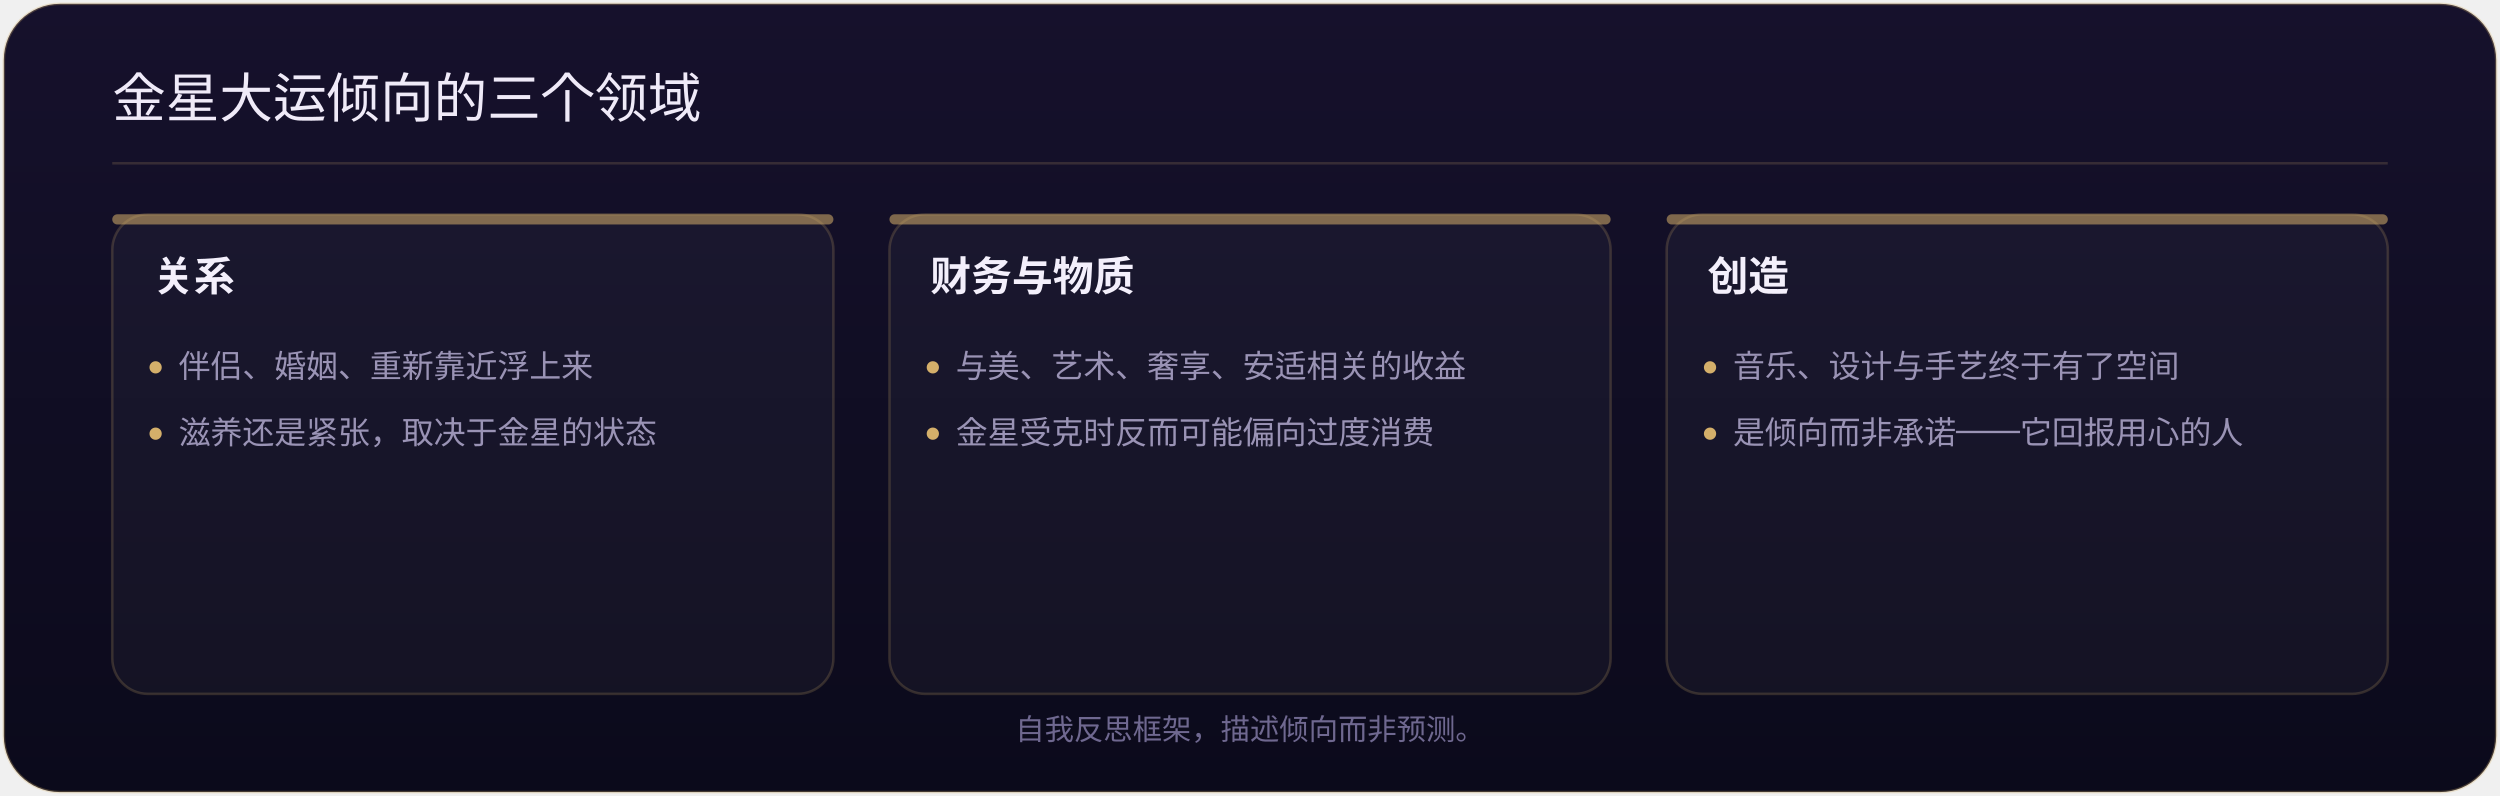
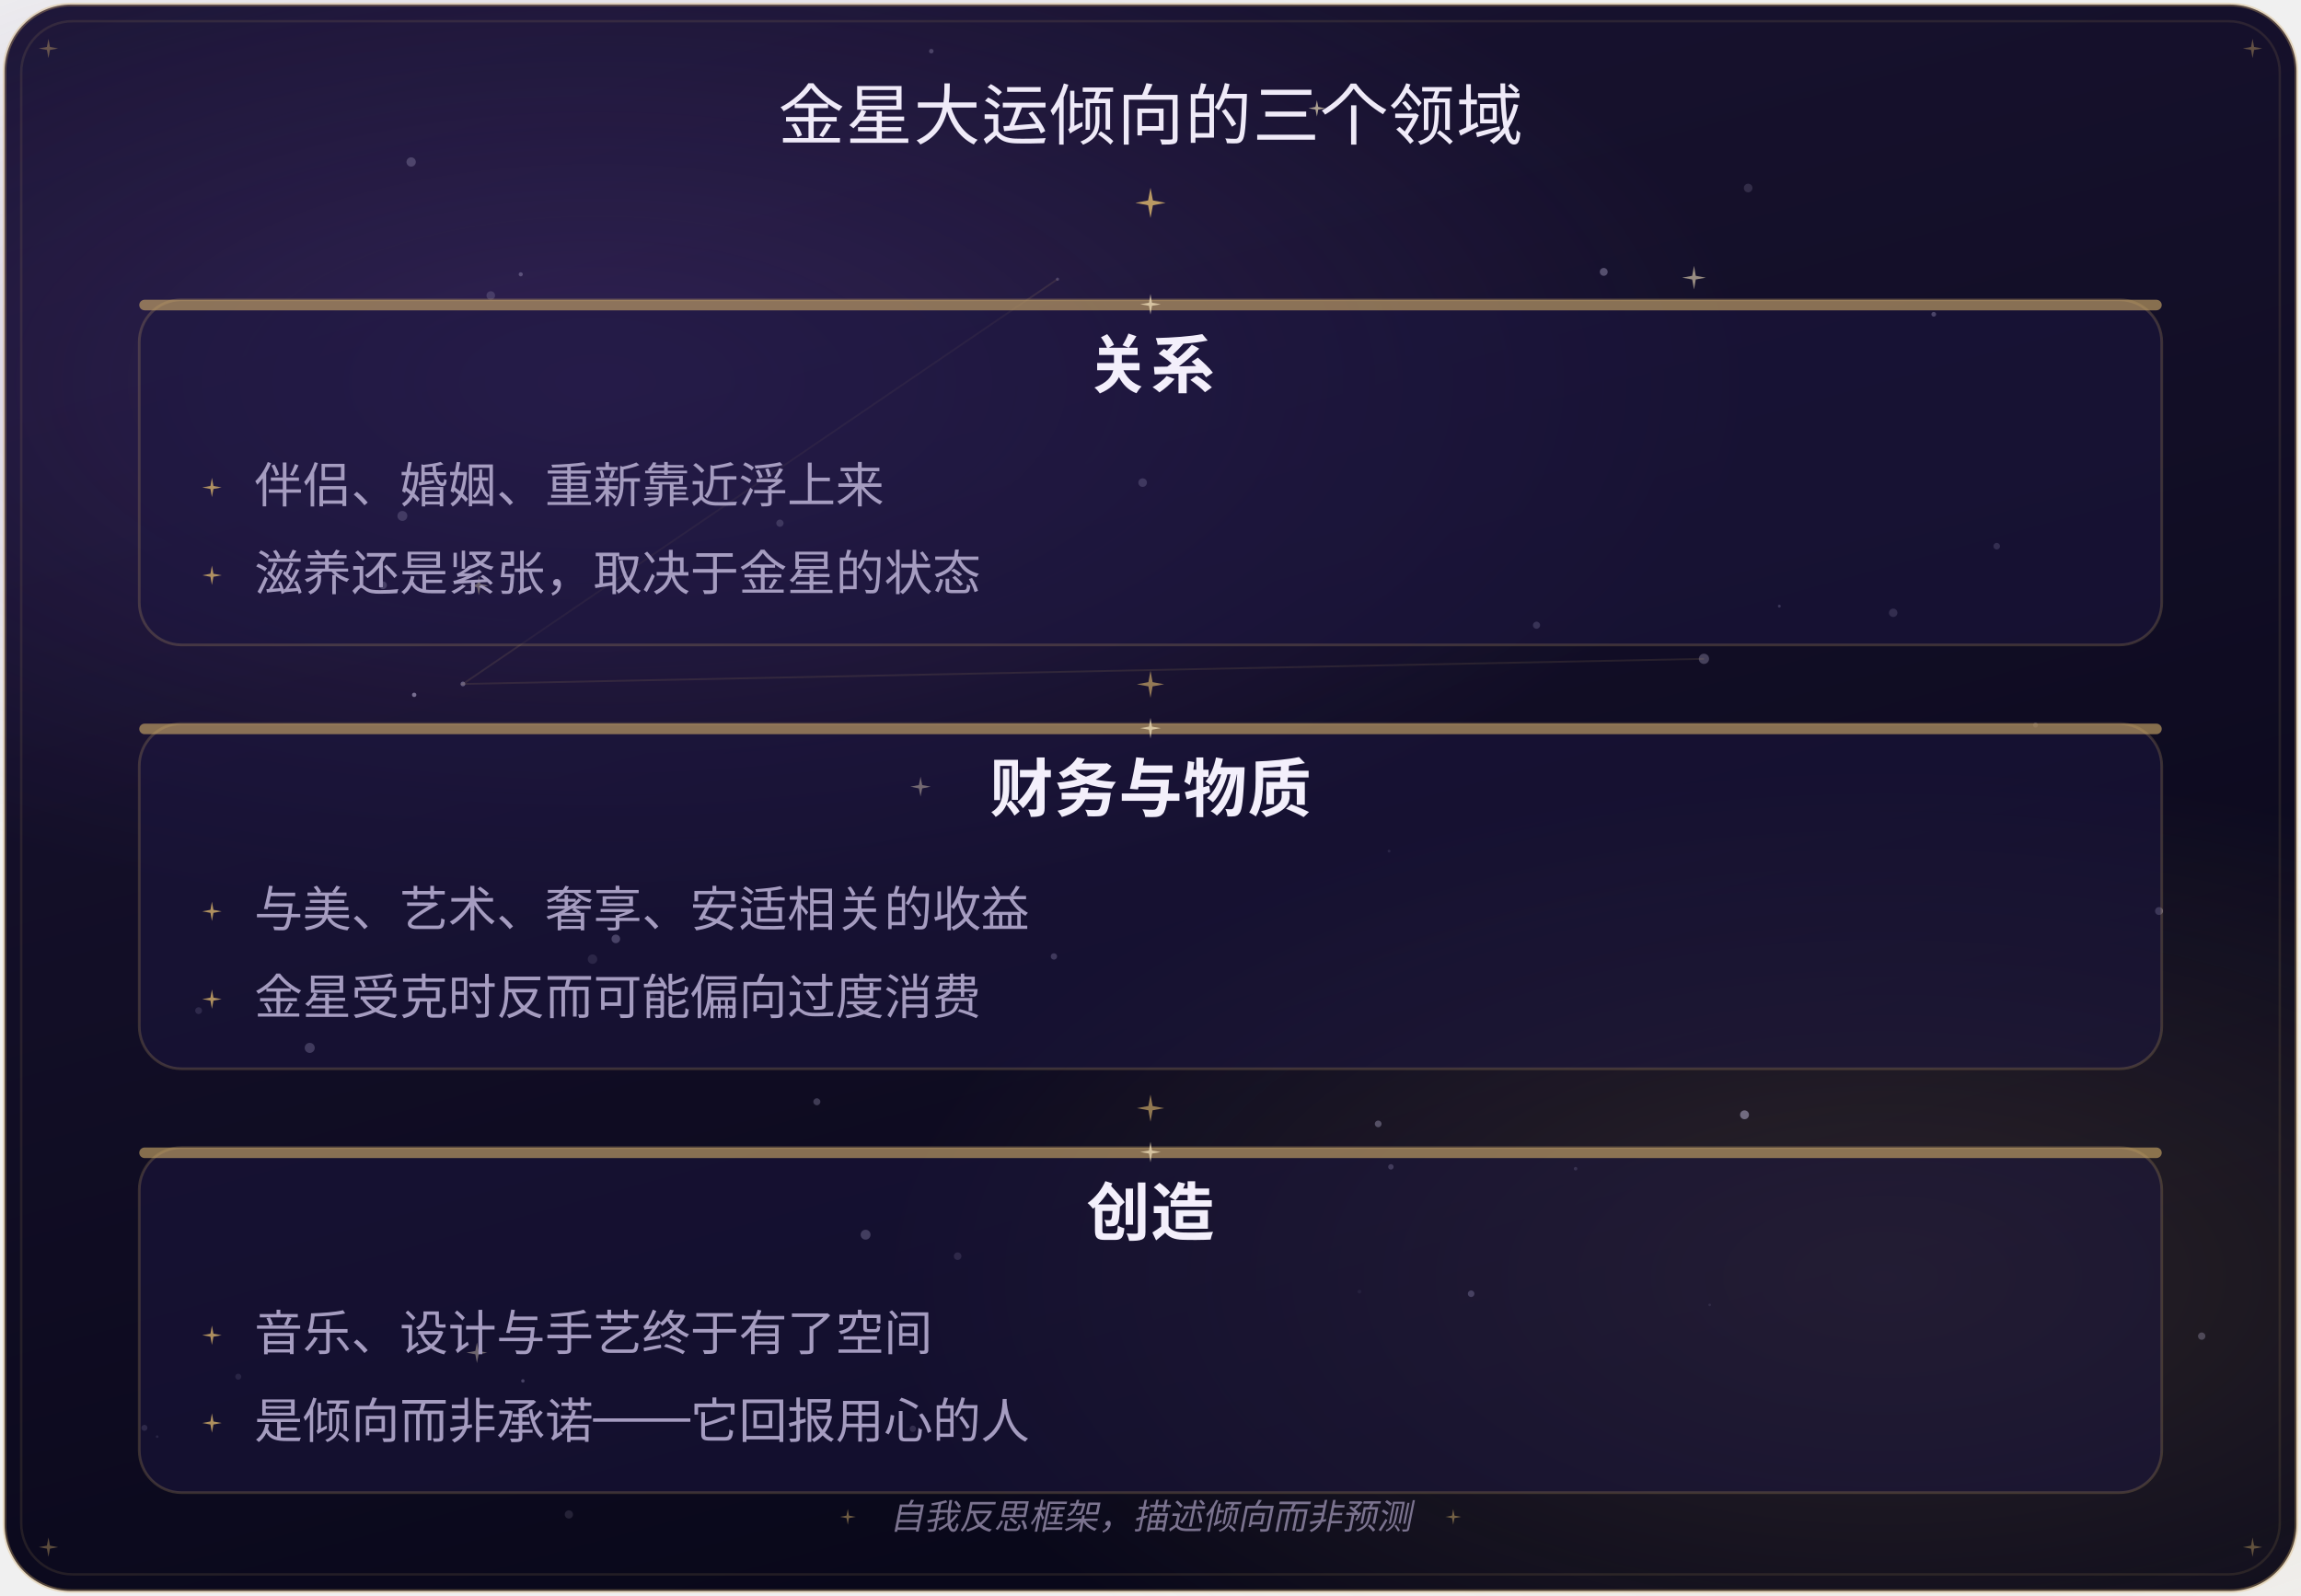
- <svg xmlns="http://www.w3.org/2000/svg" viewBox="0 0 980 312" role="img" aria-label="金星大运倾向的三个领域">
+ <svg xmlns="http://www.w3.org/2000/svg" viewBox="0 0 760 527" role="img" aria-label="金星大运倾向的三个领域">
  <defs>
-     <linearGradient id="venusmahadasha0zh-panel" x1="0" y1="0" x2="0" y2="1">
-       <stop offset="0" stop-color="#16112c" />
-       <stop offset="1" stop-color="#0b0a1b" />
+     <linearGradient id="venusmahadasha0zh-panel" x1="0" y1="0" x2="0.4" y2="1">
+       <stop offset="0" stop-color="#1a1433" />
+       <stop offset="0.55" stop-color="#120e26" />
+       <stop offset="1" stop-color="#09081a" />
    </linearGradient>
-     <radialGradient id="venusmahadasha0zh-node" cx="0.5" cy="0.4" r="0.7">
+     <radialGradient id="venusmahadasha0zh-foil" cx="0.42" cy="0.34" r="0.75">
+       <stop offset="0" stop-color="#fbf0d2" />
+       <stop offset="0.5" stop-color="#e8c882" />
+       <stop offset="1" stop-color="#b8923f" />
+     </radialGradient>
+     <radialGradient id="venusmahadasha0zh-glow" cx="0.5" cy="0.5" r="0.5">
      <stop offset="0" stop-color="#f6e6bf" />
-       <stop offset="1" stop-color="#cda354" />
+       <stop offset="1" stop-color="#f6e6bf" stop-opacity="0" />
    </radialGradient>
-     <filter id="venusmahadasha0zh-soft" x="-80%" y="-80%" width="260%" height="260%">
-       <feGaussianBlur stdDeviation="6" />
-     </filter>
+     <radialGradient id="venusmahadasha0zh-neb1" cx="0.5" cy="0.5" r="0.5">
+       <stop offset="0" stop-color="#6f4bb0" stop-opacity="0.28" />
+       <stop offset="1" stop-color="#6f4bb0" stop-opacity="0" />
+     </radialGradient>
+     <radialGradient id="venusmahadasha0zh-neb2" cx="0.5" cy="0.5" r="0.5">
+       <stop offset="0" stop-color="#d4af6a" stop-opacity="0.16" />
+       <stop offset="1" stop-color="#d4af6a" stop-opacity="0" />
+     </radialGradient>
+     <linearGradient id="venusmahadasha0zh-rule" x1="0" y1="0" x2="1" y2="0">
+       <stop offset="0" stop-color="#d4af6a" stop-opacity="0" />
+       <stop offset="0.5" stop-color="#d4af6a" stop-opacity="0.6" />
+       <stop offset="1" stop-color="#d4af6a" stop-opacity="0" />
+     </linearGradient>
  </defs>
-   <rect x="1.5" y="1.5" width="977" height="309" rx="22" fill="url(#venusmahadasha0zh-panel)" stroke="#d4af6a" stroke-opacity="0.28" />
-   <text x="44" y="46" font-family="Georgia, 'Times New Roman', serif" font-size="21" fill="#efeaf8">金星大运倾向的三个领域</text>
-   <line x1="44" y1="64" x2="936" y2="64" stroke="#d4af6a" stroke-opacity="0.18" />
-   <rect x="44" y="84" width="282.7" height="188" rx="14" fill="#ffffff" fill-opacity="0.035" stroke="#d4af6a" stroke-opacity="0.20" />
-   <rect x="44" y="84" width="282.7" height="4" rx="2" fill="#d4af6a" fill-opacity="0.55" />
-   <text x="60" y="114" font-family="Georgia, 'Times New Roman', serif" font-size="16" font-weight="700" fill="#f3effb">关系</text>
-   <circle cx="61" cy="144" r="2.4" fill="#d4af6a" />
-   <text x="70" y="148" font-family="Helvetica, Arial, sans-serif" font-size="12.5" fill="#9a93b5">伴侣、婚姻、重新靠近浮上来</text>
-   <circle cx="61" cy="170" r="2.4" fill="#d4af6a" />
-   <text x="70" y="174" font-family="Helvetica, Arial, sans-serif" font-size="12.5" fill="#9a93b5">滋养还是紧张，取决于金星的状态</text>
-   <rect x="348.667" y="84" width="282.7" height="188" rx="14" fill="#ffffff" fill-opacity="0.035" stroke="#d4af6a" stroke-opacity="0.20" />
-   <rect x="348.667" y="84" width="282.7" height="4" rx="2" fill="#d4af6a" fill-opacity="0.55" />
-   <text x="364.667" y="114" font-family="Georgia, 'Times New Roman', serif" font-size="16" font-weight="700" fill="#f3effb">财务与物质</text>
-   <circle cx="365.667" cy="144" r="2.4" fill="#d4af6a" />
-   <text x="374.667" y="148" font-family="Helvetica, Arial, sans-serif" font-size="12.5" fill="#9a93b5">与美、艺术、奢享、安适相关的收益</text>
-   <circle cx="365.667" cy="170" r="2.4" fill="#d4af6a" />
-   <text x="374.667" y="174" font-family="Helvetica, Arial, sans-serif" font-size="12.5" fill="#9a93b5">金星受克时反而可能偏向过度消费</text>
-   <rect x="653.333" y="84" width="282.7" height="188" rx="14" fill="#ffffff" fill-opacity="0.035" stroke="#d4af6a" stroke-opacity="0.20" />
-   <rect x="653.333" y="84" width="282.7" height="4" rx="2" fill="#d4af6a" fill-opacity="0.55" />
-   <text x="669.333" y="114" font-family="Georgia, 'Times New Roman', serif" font-size="16" font-weight="700" fill="#f3effb">创造</text>
-   <circle cx="670.333" cy="144" r="2.4" fill="#d4af6a" />
-   <text x="679.333" y="148" font-family="Helvetica, Arial, sans-serif" font-size="12.5" fill="#9a93b5">音乐、设计与手艺终于有了空间</text>
-   <circle cx="670.333" cy="170" r="2.4" fill="#d4af6a" />
-   <text x="679.333" y="174" font-family="Helvetica, Arial, sans-serif" font-size="12.5" fill="#9a93b5">是倾向而非承诺——它回报用心的人</text>
-   <text x="490" y="290" text-anchor="middle" font-family="Helvetica, Arial, sans-serif" font-size="11.5" fill="#6f6890">自我反思框架，描述倾向而非预测。</text>
+   <rect x="1.5" y="1.5" width="757" height="524" rx="22" fill="url(#venusmahadasha0zh-panel)" />
+   <ellipse cx="198" cy="126" rx="380" ry="179" fill="url(#venusmahadasha0zh-neb1)" />
+   <ellipse cx="623" cy="422" rx="334" ry="169" fill="url(#venusmahadasha0zh-neb2)" />
+   <circle cx="307.6" cy="16.9" r="0.75" fill="#cfc8ea" opacity="0.25" />
+   <circle cx="659.5" cy="180.4" r="1.09" fill="#cfc8ea" opacity="0.30" />
+   <circle cx="587.7" cy="200.2" r="0.48" fill="#cfc8ea" opacity="0.39" />
+   <circle cx="215.2" cy="329.1" r="1.29" fill="#cfc8ea" opacity="0.19" />
+   <circle cx="625.3" cy="202.4" r="1.39" fill="#cfc8ea" opacity="0.30" />
+   <circle cx="485.9" cy="427.3" r="1.09" fill="#cfc8ea" opacity="0.48" />
+   <circle cx="562.8" cy="217.6" r="1.69" fill="#cfc8ea" opacity="0.28" />
+   <circle cx="672.3" cy="239.5" r="0.81" fill="#cfc8ea" opacity="0.28" />
+   <circle cx="187.9" cy="500.2" r="1.36" fill="#cfc8ea" opacity="0.13" />
+   <circle cx="51.9" cy="474.5" r="0.43" fill="#cfc8ea" opacity="0.21" />
+   <circle cx="507.5" cy="206.5" r="1.18" fill="#cfc8ea" opacity="0.35" />
+   <circle cx="455.2" cy="371.2" r="1.11" fill="#cfc8ea" opacity="0.33" />
+   <circle cx="285.9" cy="407.8" r="1.63" fill="#cfc8ea" opacity="0.47" />
+   <circle cx="152.9" cy="225.9" r="0.79" fill="#cfc8ea" opacity="0.38" />
+   <circle cx="529.7" cy="89.8" r="1.30" fill="#cfc8ea" opacity="0.34" />
+   <circle cx="348.1" cy="315.9" r="1.05" fill="#cfc8ea" opacity="0.43" />
+   <circle cx="65.6" cy="333.8" r="1.13" fill="#cfc8ea" opacity="0.25" />
+   <circle cx="269.8" cy="363.9" r="1.16" fill="#cfc8ea" opacity="0.25" />
+   <circle cx="172.7" cy="456.1" r="0.57" fill="#cfc8ea" opacity="0.53" />
+   <circle cx="135.8" cy="53.5" r="1.54" fill="#cfc8ea" opacity="0.24" />
+   <circle cx="520.4" cy="386.0" r="0.58" fill="#cfc8ea" opacity="0.30" />
+   <circle cx="377.4" cy="159.4" r="1.42" fill="#cfc8ea" opacity="0.38" />
+   <circle cx="638.7" cy="103.8" r="0.78" fill="#cfc8ea" opacity="0.54" />
+   <circle cx="136.8" cy="229.5" r="0.72" fill="#cfc8ea" opacity="0.50" />
+   <circle cx="349.3" cy="92.2" r="0.52" fill="#cfc8ea" opacity="0.23" />
+   <circle cx="78.7" cy="454.7" r="0.99" fill="#cfc8ea" opacity="0.21" />
+   <circle cx="564.7" cy="431.0" r="0.44" fill="#cfc8ea" opacity="0.21" />
+   <circle cx="713.1" cy="300.9" r="1.31" fill="#cfc8ea" opacity="0.39" />
+   <circle cx="162.1" cy="97.6" r="1.41" fill="#cfc8ea" opacity="0.18" />
+   <circle cx="459.4" cy="385.4" r="0.90" fill="#cfc8ea" opacity="0.42" />
+   <circle cx="449.0" cy="426.6" r="0.62" fill="#cfc8ea" opacity="0.12" />
+   <circle cx="458.8" cy="281.1" r="0.47" fill="#cfc8ea" opacity="0.21" />
+   <circle cx="47.7" cy="471.6" r="0.99" fill="#cfc8ea" opacity="0.26" />
+   <circle cx="257.6" cy="172.8" r="1.20" fill="#cfc8ea" opacity="0.36" />
+   <circle cx="102.3" cy="346.1" r="1.66" fill="#cfc8ea" opacity="0.44" />
+   <circle cx="576.2" cy="368.2" r="1.47" fill="#cfc8ea" opacity="0.46" />
+   <circle cx="727.2" cy="441.3" r="1.21" fill="#cfc8ea" opacity="0.27" />
+   <circle cx="203.4" cy="310.1" r="1.42" fill="#cfc8ea" opacity="0.52" />
+   <circle cx="172.0" cy="90.6" r="0.68" fill="#cfc8ea" opacity="0.30" />
+   <circle cx="316.3" cy="414.9" r="1.25" fill="#cfc8ea" opacity="0.25" />
+   <circle cx="301.5" cy="471.9" r="1.05" fill="#cfc8ea" opacity="0.31" />
+   <circle cx="132.9" cy="170.4" r="1.64" fill="#cfc8ea" opacity="0.40" />
+   <circle cx="577.4" cy="62.1" r="1.42" fill="#cfc8ea" opacity="0.16" />
+   <circle cx="195.7" cy="316.8" r="1.56" fill="#cfc8ea" opacity="0.22" />
+   <circle cx="126.5" cy="193.3" r="1.28" fill="#cfc8ea" opacity="0.46" />
+   <path d="M 158.151 190.3 L 158.7 192.9 L 161.3 193.452 L 158.7 194.0 L 158.151 196.6 L 157.6 194.0 L 155.0 193.452 L 157.6 192.9 Z" fill="#f6e6bf" opacity="0.746" />
+   <path d="M 157.528 443.4 L 158.1 446.2 L 160.9 446.769 L 158.1 447.3 L 157.528 450.2 L 157.0 447.3 L 154.1 446.769 L 157.0 446.2 Z" fill="#f6e6bf" opacity="0.763" />
+   <path d="M 304.048 256.5 L 304.6 259.3 L 307.4 259.82 L 304.6 260.4 L 304.048 263.1 L 303.5 260.4 L 300.7 259.82 L 303.5 259.3 Z" fill="#f6e6bf" opacity="0.797" />
+   <path d="M 434.963 33.1 L 435.4 35.3 L 437.7 35.787 L 435.4 36.2 L 434.963 38.5 L 434.5 36.2 L 432.2 35.787 L 434.5 35.3 Z" fill="#f6e6bf" opacity="0.665" />
+   <path d="M 559.526 87.8 L 560.1 91.1 L 563.4 91.714 L 560.1 92.3 L 559.526 95.6 L 558.9 92.3 L 555.6 91.714 L 558.9 91.1 Z" fill="#f6e6bf" opacity="0.58" />
+   <path d="M 562.8 217.6 L 152.9 225.9 L 349.3 92.2" fill="none" stroke="#d4af6a" stroke-width="0.6" opacity="0.12" />
+   <rect x="1.5" y="1.5" width="757" height="524" rx="22" fill="none" stroke="#d4af6a" stroke-opacity="0.34" stroke-width="1.2" />
+   <rect x="7" y="7" width="746" height="513" rx="17" fill="none" stroke="#d4af6a" stroke-opacity="0.12" stroke-width="0.8" />
+   <path d="M 16 12.8 L 16.5 15.5 L 19.2 16 L 16.5 16.5 L 16 19.2 L 15.5 16.5 L 12.8 16 L 15.5 15.5 Z" fill="#d4af6a" opacity="0.4" />
+   <path d="M 744 12.8 L 744.5 15.5 L 747.2 16 L 744.5 16.5 L 744 19.2 L 743.5 16.5 L 740.8 16 L 743.5 15.5 Z" fill="#d4af6a" opacity="0.4" />
+   <path d="M 16 507.8 L 16.5 510.5 L 19.2 511 L 16.5 511.5 L 16 514.2 L 15.5 511.5 L 12.8 511 L 15.5 510.5 Z" fill="#d4af6a" opacity="0.4" />
+   <path d="M 744 507.8 L 744.5 510.5 L 747.2 511 L 744.5 511.5 L 744 514.2 L 743.5 511.5 L 740.8 511 L 743.5 510.5 Z" fill="#d4af6a" opacity="0.4" />
+   <text x="380" y="46" text-anchor="middle" font-family="Georgia, 'Times New Roman', serif" font-size="22" letter-spacing="0.4" fill="#efeaf8">金星大运倾向的三个领域</text>
+   <line x1="230" y1="67" x2="368" y2="67" stroke="url(#venusmahadasha0zh-rule)" stroke-width="1" />
+   <line x1="392" y1="67" x2="530" y2="67" stroke="url(#venusmahadasha0zh-rule)" stroke-width="1" />
+   <path d="M 380 62.0 L 380.8 66.2 L 385.0 67 L 380.8 67.8 L 380 72.0 L 379.2 67.8 L 375.0 67 L 379.2 66.2 Z" fill="#d4af6a" opacity="0.85" />
+   <rect x="46" y="99" width="668" height="114.0" rx="14" fill="#1d1740" fill-opacity="0.5" stroke="#d4af6a" stroke-opacity="0.22" stroke-width="0.9" />
+   <rect x="46" y="99" width="668" height="3.5" rx="1.8" fill="#d4af6a" fill-opacity="0.6" />
+   <path d="M 380 97.1 L 380.5 100.0 L 383.4 100.5 L 380.5 101.0 L 380 103.9 L 379.5 101.0 L 376.6 100.5 L 379.5 100.0 Z" fill="#f6e6bf" opacity="0.7" />
+   <text x="380" y="128.0" text-anchor="middle" font-family="Georgia, 'Times New Roman', serif" font-size="21" font-weight="700" letter-spacing="0.3" fill="#f3effb">关系</text>
+   <path d="M 70 157.8 L 70.5 160.5 L 73.2 161 L 70.5 161.5 L 70 164.2 L 69.5 161.5 L 66.8 161 L 69.5 160.5 Z" fill="#d4af6a" opacity="0.8" />
+   <text x="84" y="166.0" font-family="Helvetica, Arial, sans-serif" font-size="16" fill="#a59cc0">伴侣、婚姻、重新靠近浮上来</text>
+   <path d="M 70 186.8 L 70.5 189.5 L 73.2 190 L 70.5 190.5 L 70 193.2 L 69.5 190.5 L 66.8 190 L 69.5 189.5 Z" fill="#d4af6a" opacity="0.8" />
+   <text x="84" y="195.0" font-family="Helvetica, Arial, sans-serif" font-size="16" fill="#a59cc0">滋养还是紧张，取决于金星的状态</text>
+   <path d="M 380 221.5 L 380.7 225.3 L 384.5 226 L 380.7 226.7 L 380 230.5 L 379.3 226.7 L 375.5 226 L 379.3 225.3 Z" fill="#d4af6a" opacity="0.65" />
+   <rect x="46" y="239" width="668" height="114.0" rx="14" fill="#1d1740" fill-opacity="0.5" stroke="#d4af6a" stroke-opacity="0.22" stroke-width="0.9" />
+   <rect x="46" y="239" width="668" height="3.5" rx="1.8" fill="#d4af6a" fill-opacity="0.6" />
+   <path d="M 380 237.1 L 380.5 240.0 L 383.4 240.5 L 380.5 241.0 L 380 243.9 L 379.5 241.0 L 376.6 240.5 L 379.5 240.0 Z" fill="#f6e6bf" opacity="0.7" />
+   <text x="380" y="268.0" text-anchor="middle" font-family="Georgia, 'Times New Roman', serif" font-size="21" font-weight="700" letter-spacing="0.3" fill="#f3effb">财务与物质</text>
+   <path d="M 70 297.8 L 70.5 300.5 L 73.2 301 L 70.5 301.5 L 70 304.2 L 69.5 301.5 L 66.8 301 L 69.5 300.5 Z" fill="#d4af6a" opacity="0.8" />
+   <text x="84" y="306.0" font-family="Helvetica, Arial, sans-serif" font-size="16" fill="#a59cc0">与美、艺术、奢享、安适相关的收益</text>
+   <path d="M 70 326.8 L 70.5 329.5 L 73.2 330 L 70.5 330.5 L 70 333.2 L 69.5 330.5 L 66.8 330 L 69.5 329.5 Z" fill="#d4af6a" opacity="0.8" />
+   <text x="84" y="335.0" font-family="Helvetica, Arial, sans-serif" font-size="16" fill="#a59cc0">金星受克时反而可能偏向过度消费</text>
+   <path d="M 380 361.5 L 380.7 365.3 L 384.5 366 L 380.7 366.7 L 380 370.5 L 379.3 366.7 L 375.5 366 L 379.3 365.3 Z" fill="#d4af6a" opacity="0.65" />
+   <rect x="46" y="379" width="668" height="114.0" rx="14" fill="#1d1740" fill-opacity="0.5" stroke="#d4af6a" stroke-opacity="0.22" stroke-width="0.9" />
+   <rect x="46" y="379" width="668" height="3.5" rx="1.8" fill="#d4af6a" fill-opacity="0.6" />
+   <path d="M 380 377.1 L 380.5 380.0 L 383.4 380.5 L 380.5 381.0 L 380 383.9 L 379.5 381.0 L 376.6 380.5 L 379.5 380.0 Z" fill="#f6e6bf" opacity="0.7" />
+   <text x="380" y="408.0" text-anchor="middle" font-family="Georgia, 'Times New Roman', serif" font-size="21" font-weight="700" letter-spacing="0.3" fill="#f3effb">创造</text>
+   <path d="M 70 437.8 L 70.5 440.5 L 73.2 441 L 70.5 441.5 L 70 444.2 L 69.5 441.5 L 66.8 441 L 69.5 440.5 Z" fill="#d4af6a" opacity="0.8" />
+   <text x="84" y="446.0" font-family="Helvetica, Arial, sans-serif" font-size="16" fill="#a59cc0">音乐、设计与手艺终于有了空间</text>
+   <path d="M 70 466.8 L 70.5 469.5 L 73.2 470 L 70.5 470.5 L 70 473.2 L 69.5 470.5 L 66.8 470 L 69.5 469.5 Z" fill="#d4af6a" opacity="0.8" />
+   <text x="84" y="475.0" font-family="Helvetica, Arial, sans-serif" font-size="16" fill="#a59cc0">是倾向而非承诺——它回报用心的人</text>
+   <path d="M 280.025 498.4 L 280.4 500.6 L 282.6 501 L 280.4 501.4 L 280.025 503.6 L 279.6 501.4 L 277.4 501 L 279.6 500.6 Z" fill="#d4af6a" opacity="0.5" />
+   <text x="380" y="505" text-anchor="middle" font-family="Georgia, 'Times New Roman', serif" font-style="italic" font-size="11.5" fill="#7b738f">自我反思框架，描述倾向而非预测</text>
+   <path d="M 479.975 498.4 L 480.4 500.6 L 482.6 501 L 480.4 501.4 L 479.975 503.6 L 479.6 501.4 L 477.4 501 L 479.6 500.6 Z" fill="#d4af6a" opacity="0.5" />
</svg>
